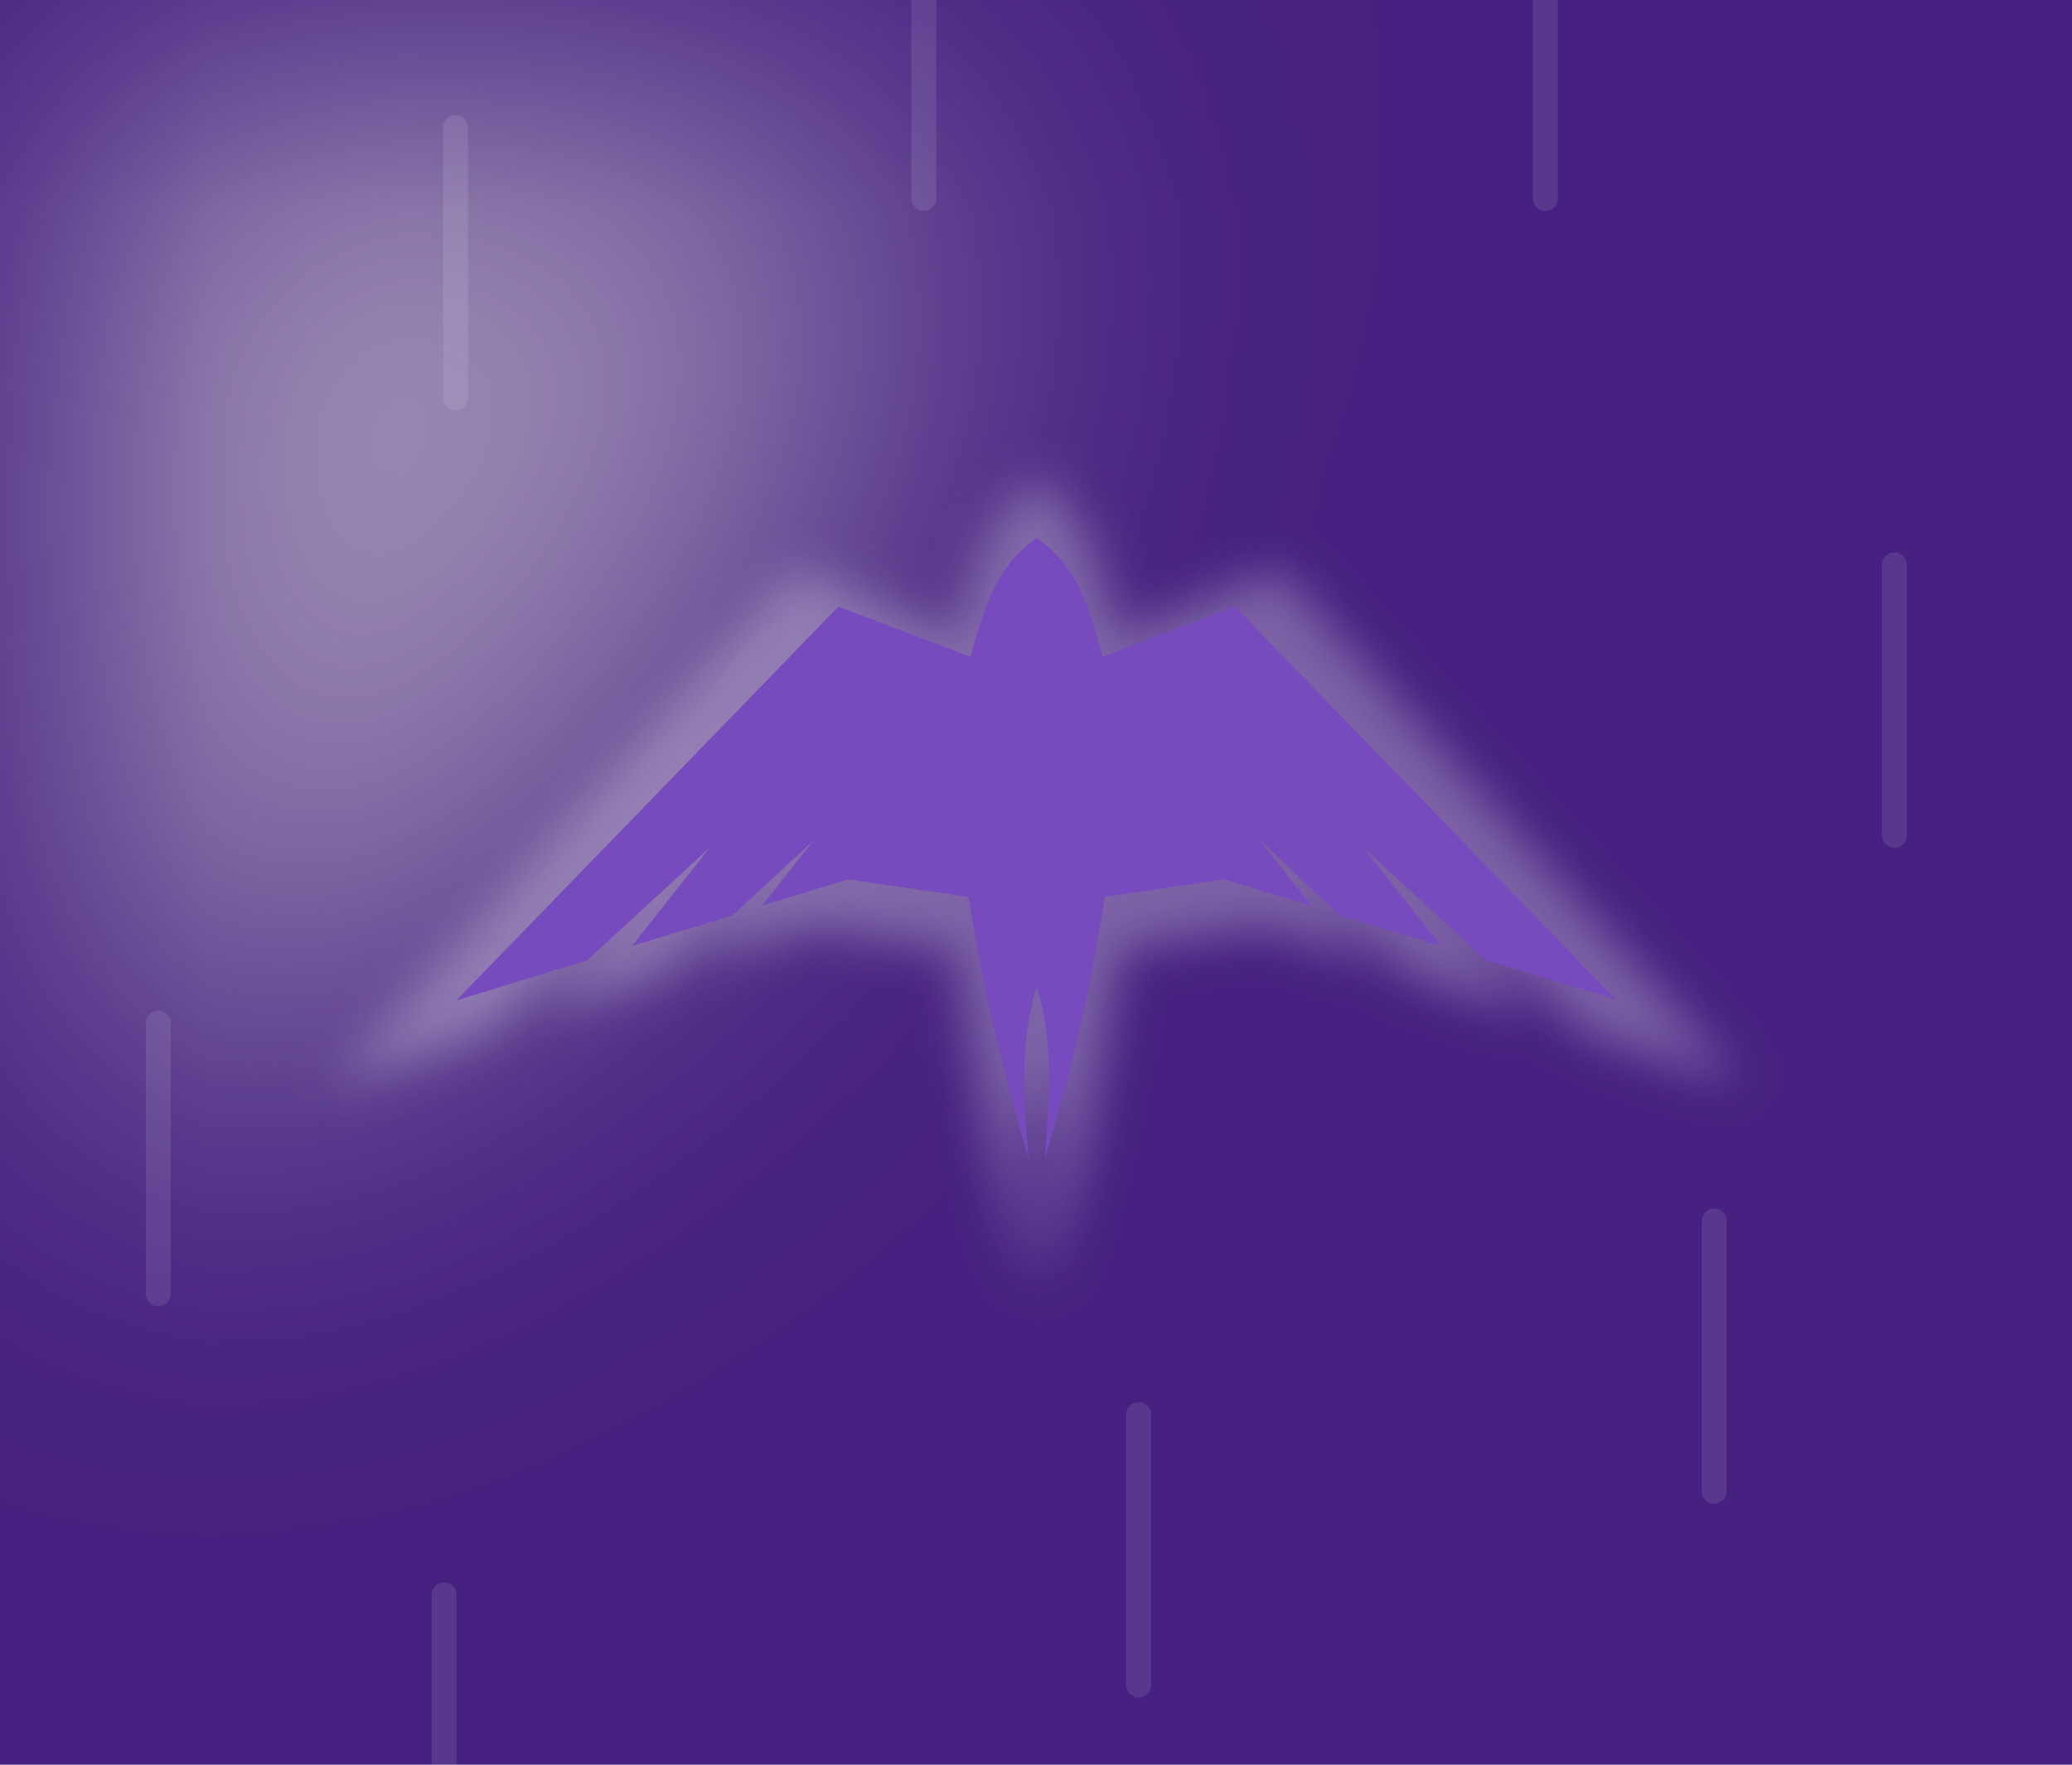
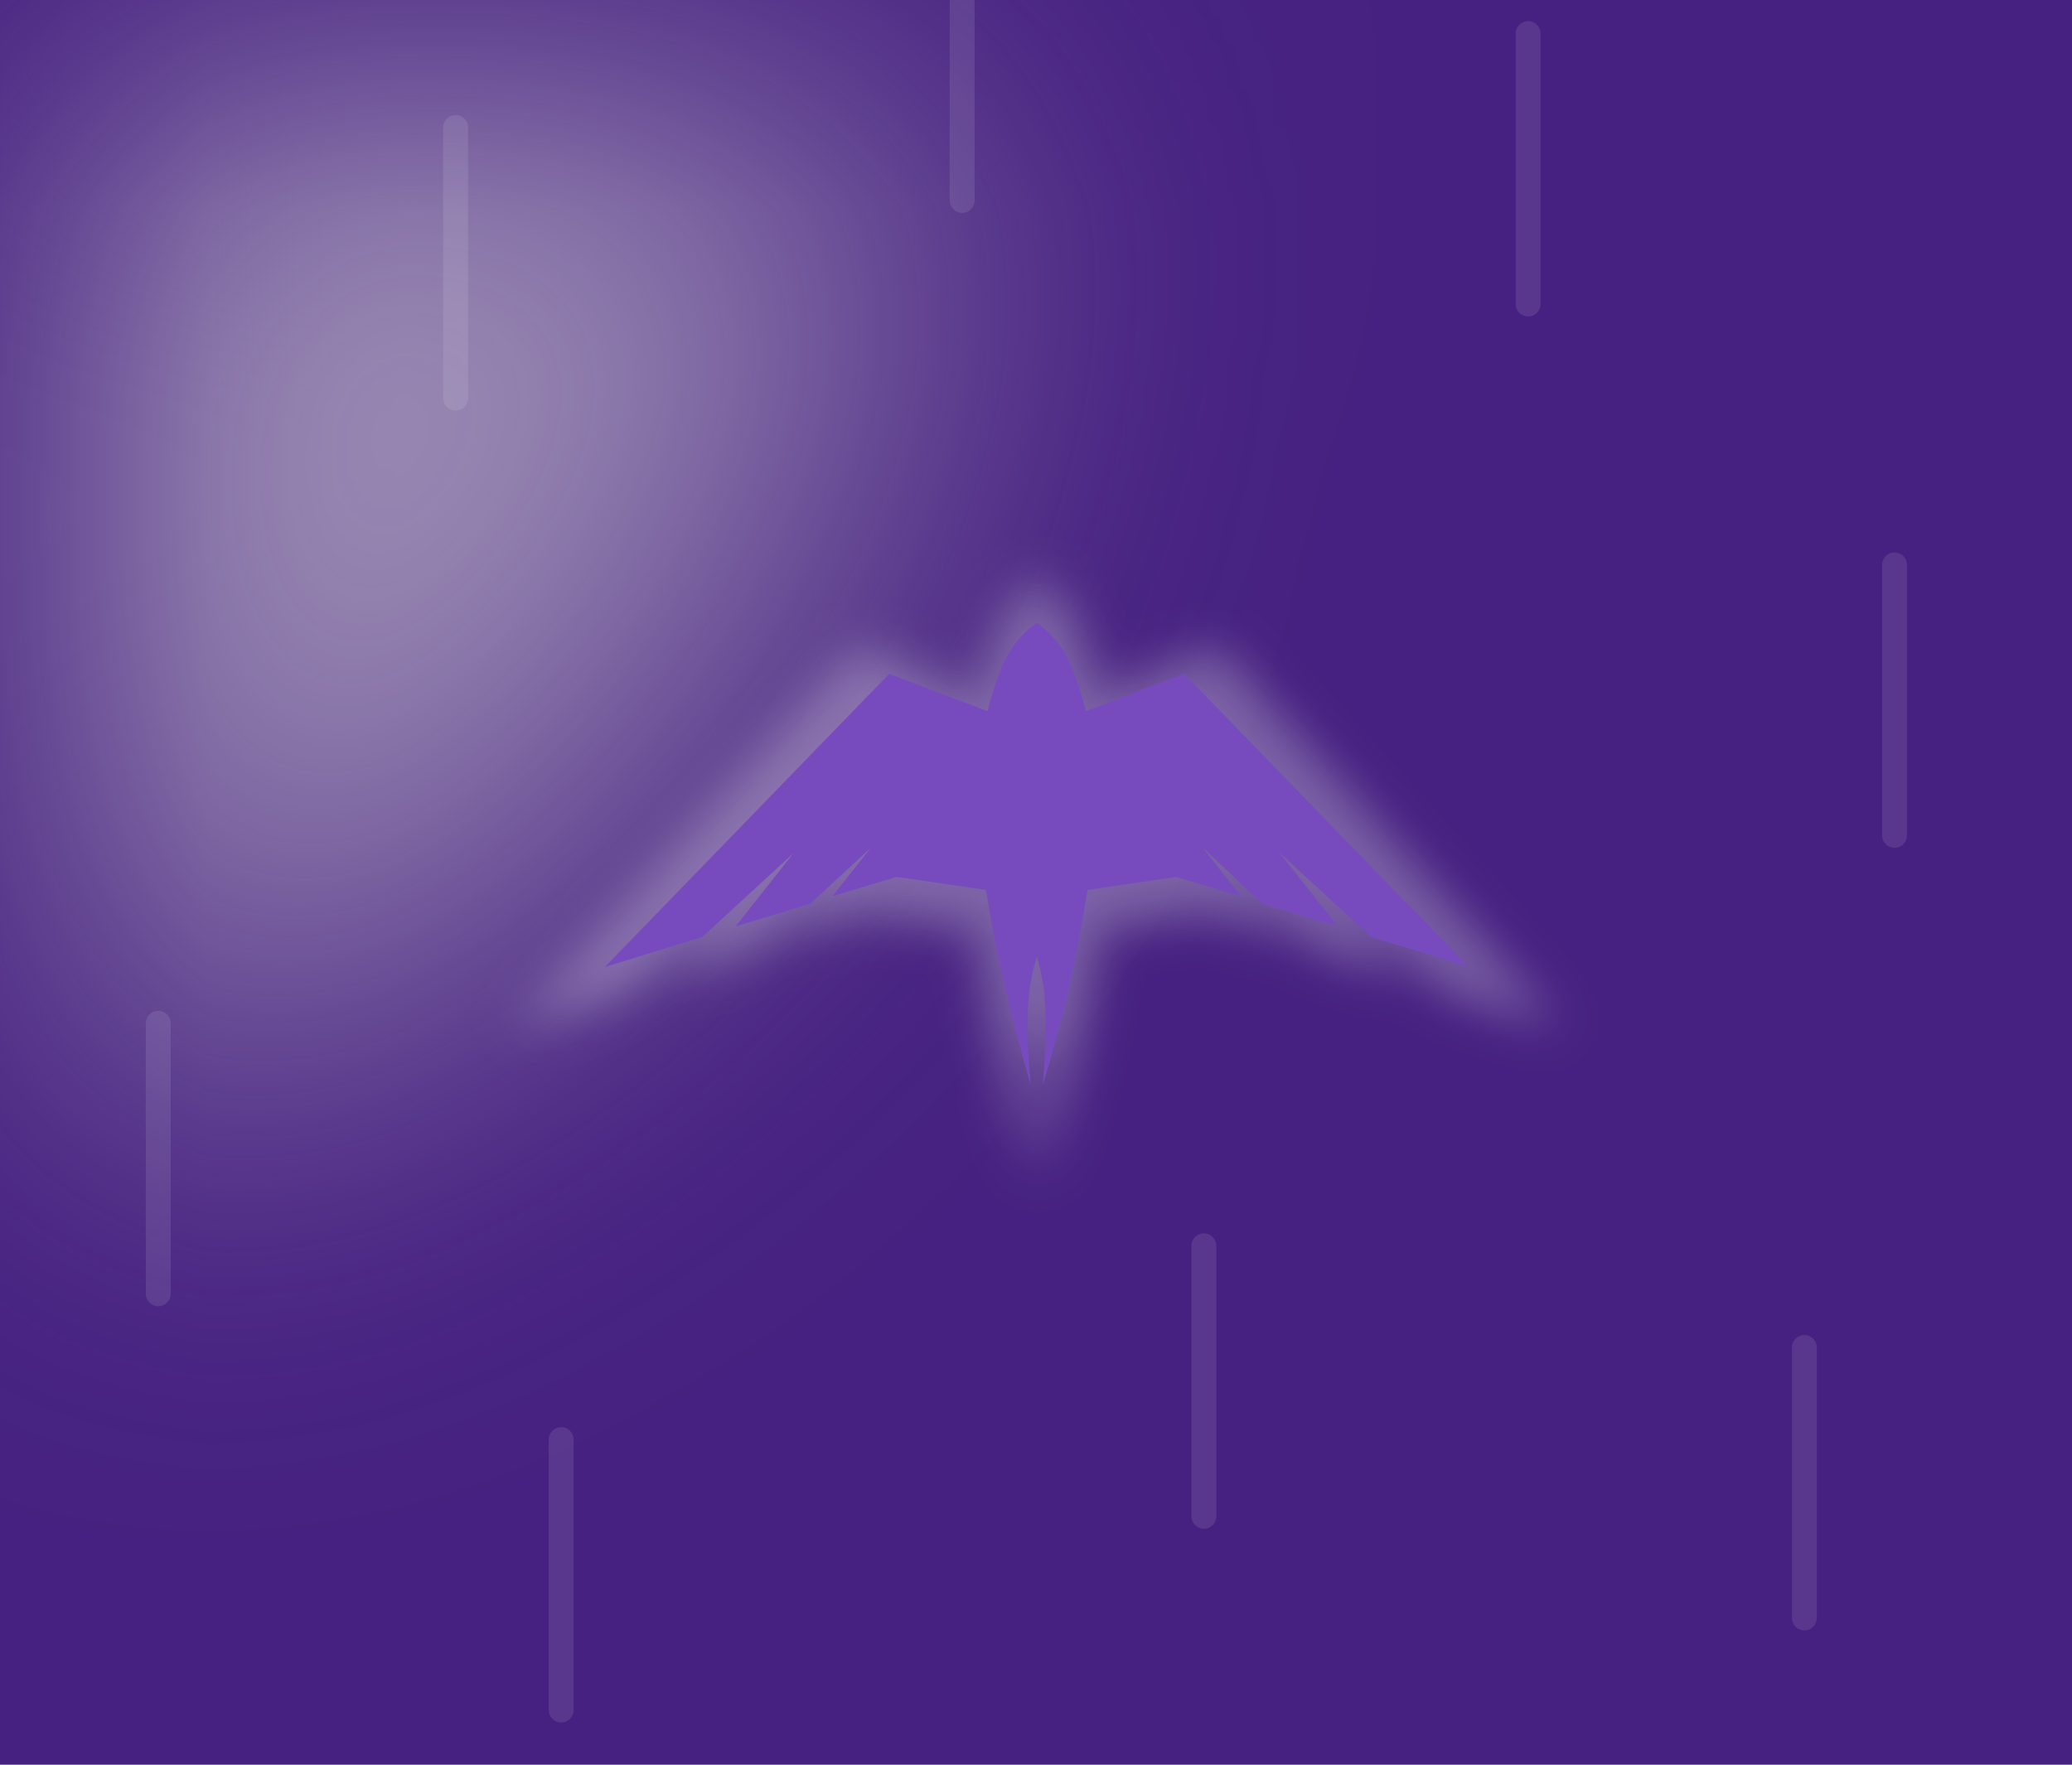
<svg xmlns="http://www.w3.org/2000/svg" width="1080" height="920" viewBox="0 0 1080 920" fill="none">
  <g clip-path="url(#clip0_96_56)">
    <rect width="1080" height="920" fill="#462181" />
    <g filter="url(#filter0_f_96_56)">
      <ellipse cx="-95.5" cy="78" rx="553.5" ry="504" fill="#D9D9D9" fill-opacity="0.59" />
    </g>
-     <rect x="887" y="630" width="13" height="154" rx="6.5" fill="white" fill-opacity="0.1" />
-     <rect x="475" y="-44" width="13" height="154" rx="6.5" fill="white" fill-opacity="0.1" />
-     <rect x="799" y="-44" width="13" height="154" rx="6.5" fill="white" fill-opacity="0.1" />
+     <rect x="934" y="696" width="13" height="154" rx="6.5" fill="white" fill-opacity="0.1" />
+     <rect x="495" y="-43" width="13" height="154" rx="6.5" fill="white" fill-opacity="0.1" />
+     <rect x="790" y="11" width="13" height="154" rx="6.5" fill="white" fill-opacity="0.1" />
    <rect x="231" y="60" width="13" height="154" rx="6.5" fill="white" fill-opacity="0.1" />
-     <rect x="587" y="731" width="13" height="154" rx="6.5" fill="white" fill-opacity="0.1" />
+     <rect x="621" y="643" width="13" height="154" rx="6.5" fill="white" fill-opacity="0.1" />
    <rect x="76" y="527" width="13" height="154" rx="6.5" fill="white" fill-opacity="0.1" />
    <rect x="981" y="288" width="13" height="154" rx="6.5" fill="white" fill-opacity="0.1" />
-     <rect x="225" y="825" width="13" height="154" rx="6.5" fill="white" fill-opacity="0.1" />
+     <rect x="286" y="744" width="13" height="154" rx="6.5" fill="white" fill-opacity="0.1" />
    <g filter="url(#filter1_f_96_56)">
-       <path d="M415.232 296.946L173 565.951L256.051 538.38L333.565 461.627L284.427 528.692L348.099 507.828L399.314 456.784L366.785 501.121L421.46 483.237L497.59 495.16C508.368 565.881 517.373 604.894 535.655 674C530.676 607.636 533.149 585.745 540.846 556.264C549.488 587.178 550.256 613.795 546.037 674C564.714 606.812 573.092 567.687 584.102 495.16L659.54 483.237L714.907 501.121L681.686 455.666L732.901 507.828L797.266 528.692L747.435 460.882L825.641 538.38L908 565.206L666.46 296.946L582.717 331.223C571.46 284.85 562.348 266.91 540.846 250C519.364 267.29 510.234 285.177 498.975 331.223L415.232 296.946Z" fill="white" fill-opacity="0.29" />
+       <path d="M447.273 336.938L267 537.136L328.808 516.617L386.495 459.497L349.926 509.408L397.312 493.88L435.427 455.892L411.218 488.889L451.909 475.579L508.566 484.452C516.587 537.084 523.288 566.118 536.895 617.548C533.189 568.159 535.029 551.868 540.758 529.927C547.189 552.934 547.761 572.743 544.621 617.548C558.521 567.546 564.755 538.429 572.949 484.452L629.091 475.579L670.297 488.889L645.573 455.06L683.688 493.88L731.589 509.408L694.505 458.942L752.707 516.617L814 536.582L634.242 336.938L571.919 362.448C563.541 327.936 556.759 314.585 540.758 302C524.77 314.867 517.975 328.18 509.596 362.448L447.273 336.938Z" fill="white" fill-opacity="0.29" />
    </g>
-     <path d="M437.021 316.239L237.807 521.637L306.109 500.585L369.857 441.981L329.445 493.189L381.81 477.257L423.929 438.283L397.178 472.137L442.143 458.481L504.753 467.585C513.617 521.584 521.023 551.372 536.058 604.138C531.964 553.465 533.997 536.751 540.327 514.24C547.435 537.845 548.066 558.169 544.596 604.138C559.957 552.837 566.846 522.963 575.901 467.585L637.942 458.481L683.477 472.137L656.156 437.43L698.276 477.257L751.21 493.189L710.228 441.412L774.546 500.585L842.279 521.068L643.634 316.239L574.763 342.412C565.504 307.003 558.01 293.306 540.327 280.394C522.66 293.596 515.151 307.253 505.892 342.412L437.021 316.239Z" fill="#774BBE" />
+     <path d="M463.489 351.296L315.23 504.157L366.062 488.49L413.505 444.876L383.429 482.985L422.4 471.129L453.746 442.124L433.837 467.318L467.301 457.156L513.897 463.931C520.493 504.118 526.005 526.286 537.195 565.556C534.147 527.844 535.661 515.405 540.371 498.652C545.661 516.219 546.131 531.345 543.548 565.556C554.98 527.377 560.108 505.144 566.846 463.931L613.018 457.156L646.906 467.318L626.573 441.488L657.919 471.129L697.314 482.985L666.815 444.453L714.681 488.49L765.089 503.734L617.254 351.296L565.999 370.775C559.109 344.423 553.532 334.229 540.371 324.62C527.223 334.445 521.635 344.609 514.744 370.775L463.489 351.296Z" fill="#774BBE" />
  </g>
  <defs>
    <filter id="filter0_f_96_56" x="-1518" y="-1295" width="2845" height="2746" filterUnits="userSpaceOnUse" color-interpolation-filters="sRGB">
      <feFlood flood-opacity="0" result="BackgroundImageFix" />
      <feBlend mode="normal" in="SourceGraphic" in2="BackgroundImageFix" result="shape" />
      <feGaussianBlur stdDeviation="434.5" result="effect1_foregroundBlur_96_56" />
    </filter>
-     <filter id="filter1_f_96_56" x="148" y="225" width="785" height="474" filterUnits="userSpaceOnUse" color-interpolation-filters="sRGB">
+     <filter id="filter1_f_96_56" x="242" y="277" width="597" height="365.548" filterUnits="userSpaceOnUse" color-interpolation-filters="sRGB">
      <feFlood flood-opacity="0" result="BackgroundImageFix" />
      <feBlend mode="normal" in="SourceGraphic" in2="BackgroundImageFix" result="shape" />
      <feGaussianBlur stdDeviation="12.5" result="effect1_foregroundBlur_96_56" />
    </filter>
    <clipPath id="clip0_96_56">
      <rect width="1080" height="920" fill="white" />
    </clipPath>
  </defs>
</svg>
